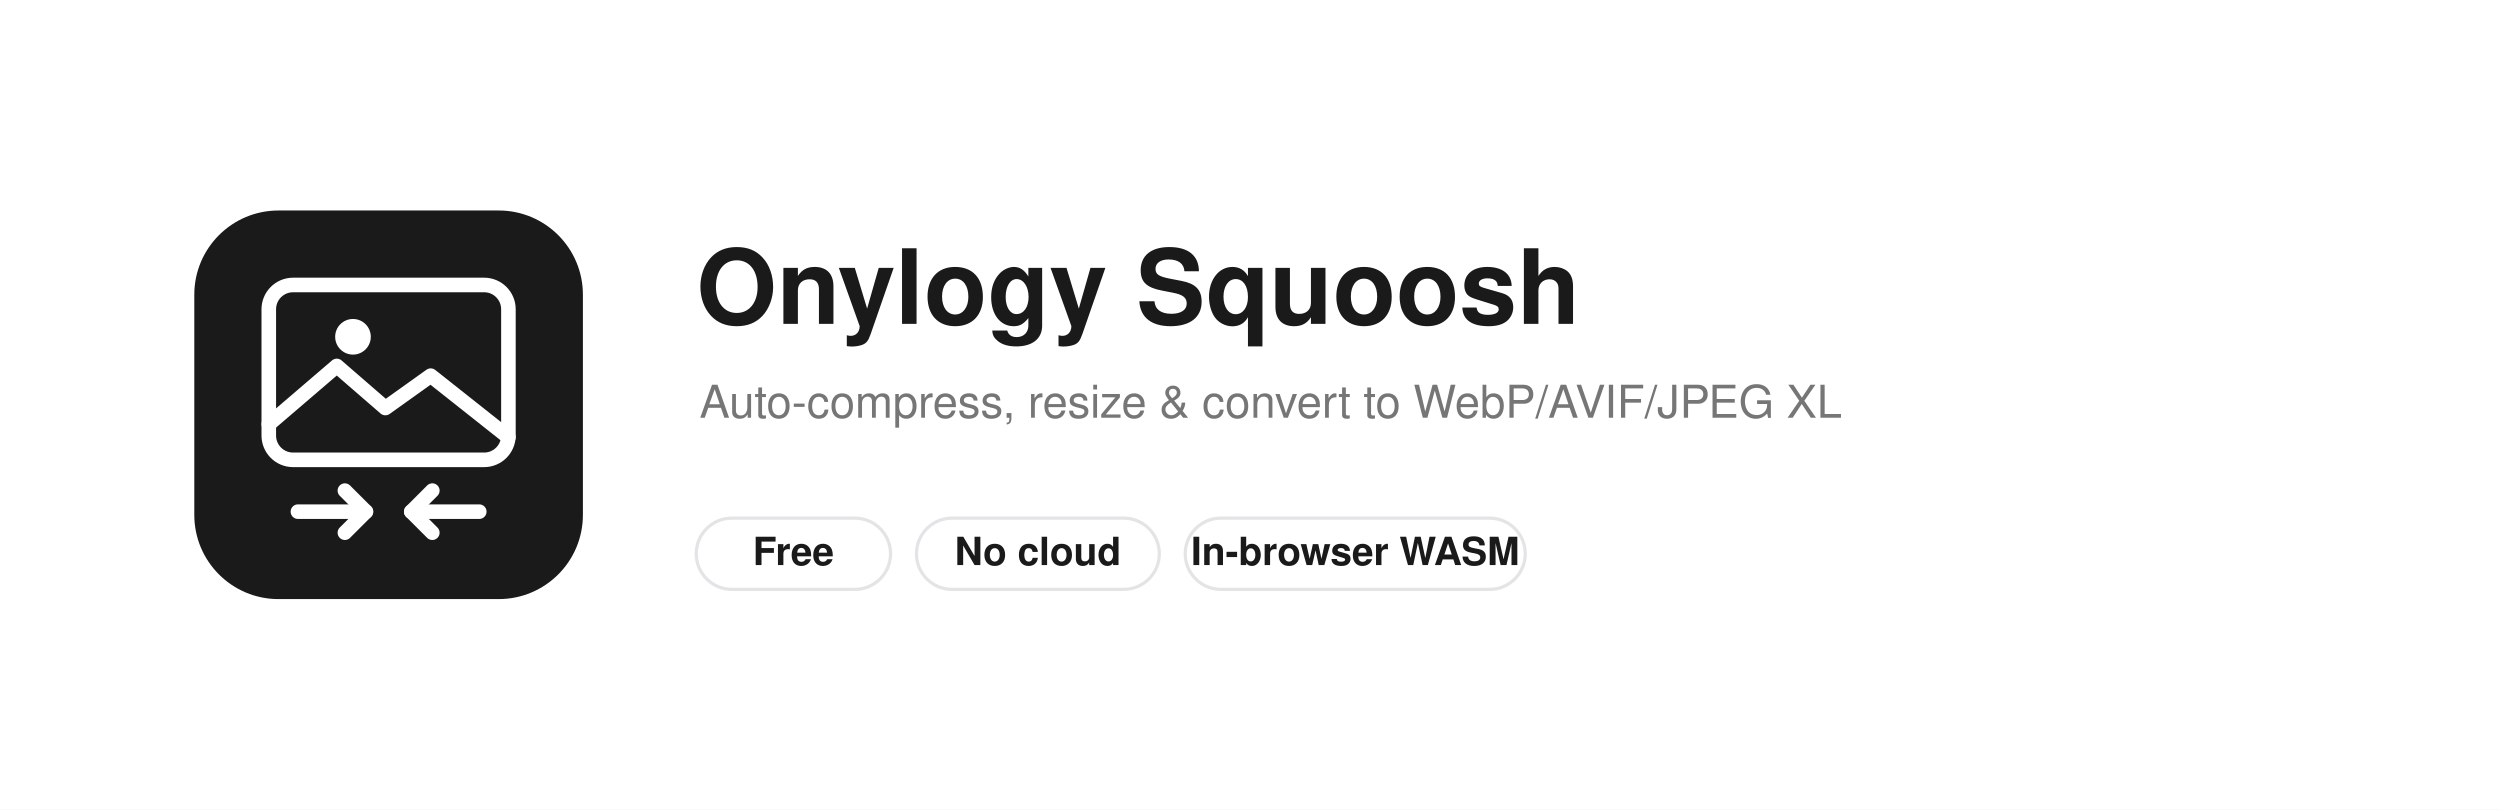
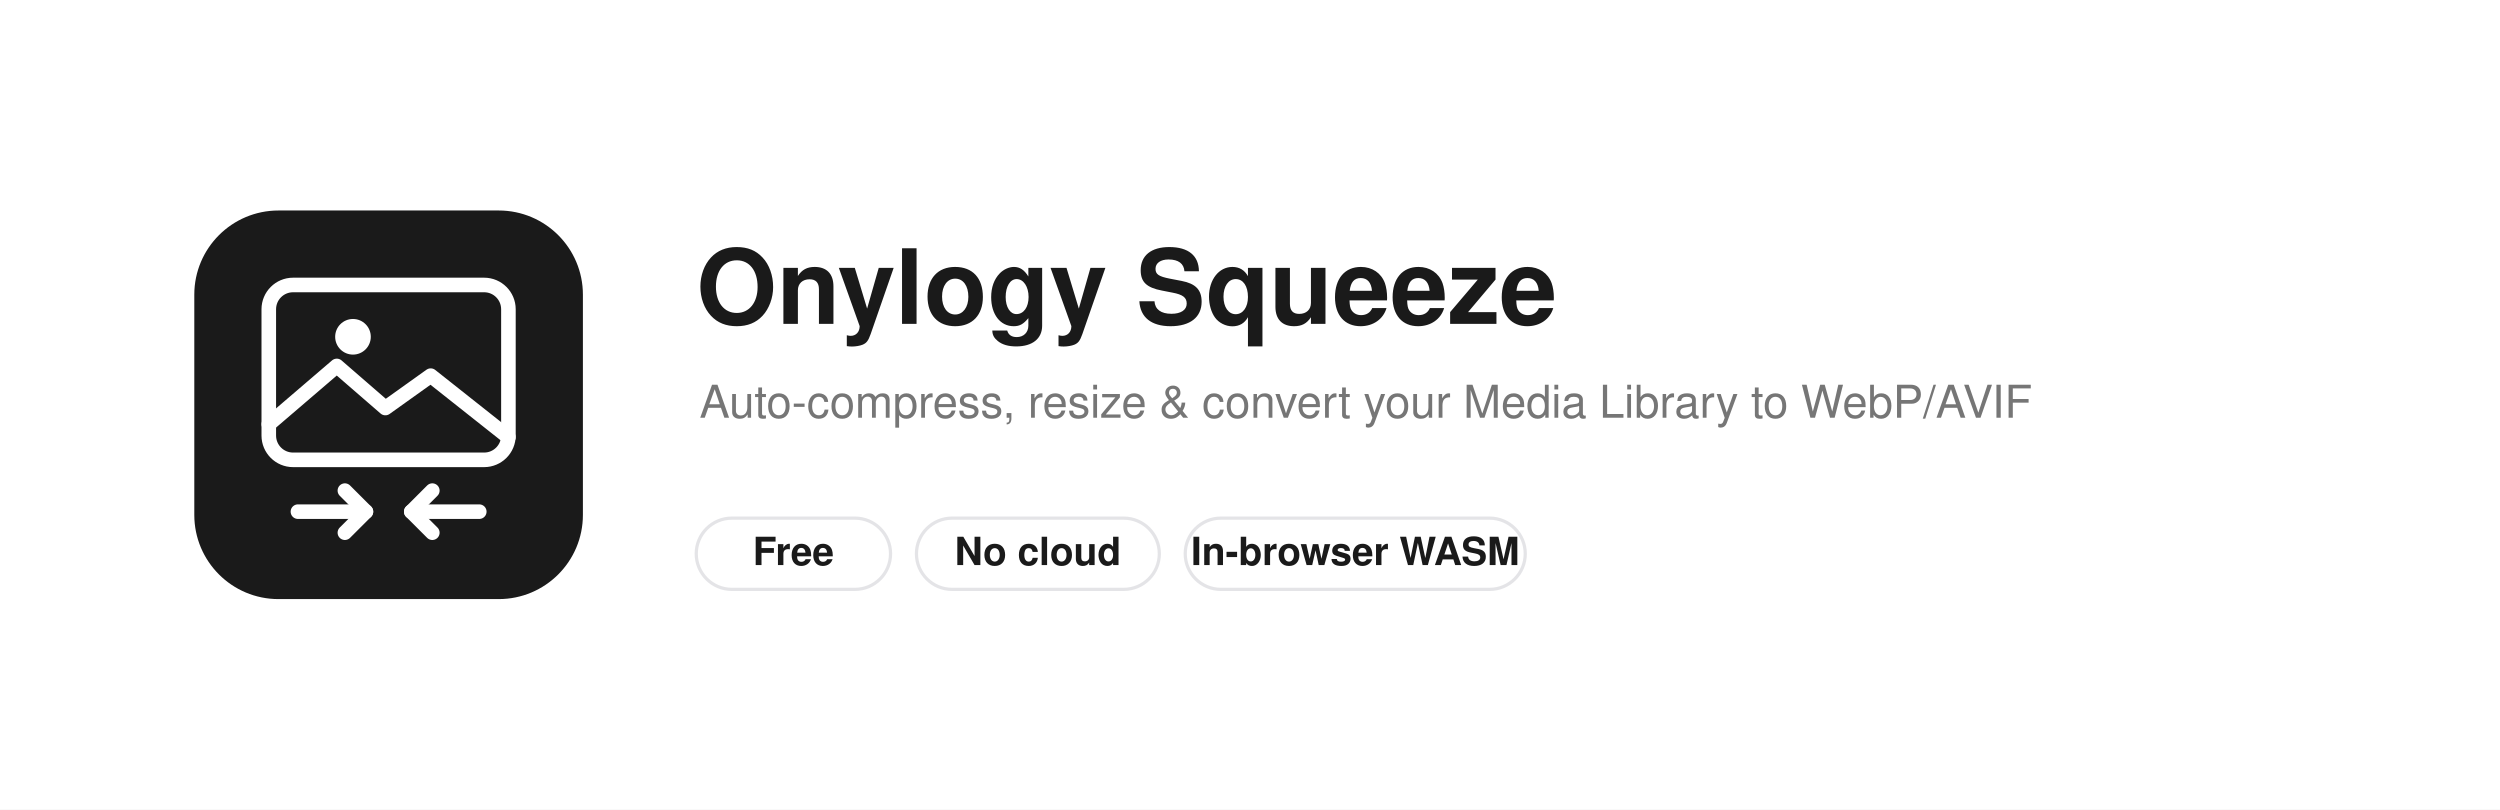
<svg xmlns="http://www.w3.org/2000/svg" viewBox="0 0 1544 500" width="1544" height="500">
  <rect width="1544" height="500" fill="#ffffff" />
  <g transform="translate(120 130)">
    <rect width="240" height="240" rx="52" fill="#1a1a1a" />
    <rect x="46" y="46" width="148" height="108" rx="15" fill="none" stroke="#ffffff" stroke-width="9" />
    <path d="M46 132 L88 96 L118 122 L146 102 L194 140" fill="none" stroke="#ffffff" stroke-width="9" stroke-linecap="round" stroke-linejoin="round" />
    <circle cx="98" cy="78" r="11" fill="#ffffff" />
    <g fill="none" stroke="#ffffff" stroke-width="9" stroke-linecap="round" stroke-linejoin="round">
      <path d="M64 186 H106" />
      <path d="M93 173 L106 186 L93 199" />
      <path d="M176 186 H134" />
      <path d="M147 173 L134 186 L147 199" />
    </g>
  </g>
  <g transform="translate(430 0)">
-     <text x="0" y="200" font-family="-apple-system, Segoe UI, Helvetica, Arial, sans-serif" font-size="64" font-weight="700" fill="#1a1a1a">Onylogy Squoosh</text>
-     <text x="2" y="258" font-family="-apple-system, Segoe UI, Helvetica, Arial, sans-serif" font-size="28" font-weight="500" fill="#767676">Auto-compress, resize &amp; convert to WebP/AVIF/JPEG XL</text>
+     <text x="0" y="200" font-family="-apple-system, Segoe UI, Helvetica, Arial, sans-serif" font-size="64" font-weight="700" fill="#1a1a1a">Onylogy Squeeze</text>
+     <text x="2" y="258" font-family="-apple-system, Segoe UI, Helvetica, Arial, sans-serif" font-size="28" font-weight="500" fill="#767676">Auto-compress, resize &amp; convert your Media Library to WebP/AVIF</text>
    <g font-family="-apple-system, Segoe UI, Helvetica, Arial, sans-serif" font-size="24" font-weight="600" fill="#1a1a1a">
      <rect x="0" y="320" width="120" height="44" rx="22" fill="none" stroke="#e4e4e7" stroke-width="2" />
      <text x="60" y="349" text-anchor="middle">Free</text>
      <rect x="136" y="320" width="150" height="44" rx="22" fill="none" stroke="#e4e4e7" stroke-width="2" />
      <text x="211" y="349" text-anchor="middle">No cloud</text>
      <rect x="302" y="320" width="210" height="44" rx="22" fill="none" stroke="#e4e4e7" stroke-width="2" />
      <text x="407" y="349" text-anchor="middle">In-browser WASM</text>
    </g>
  </g>
</svg>
